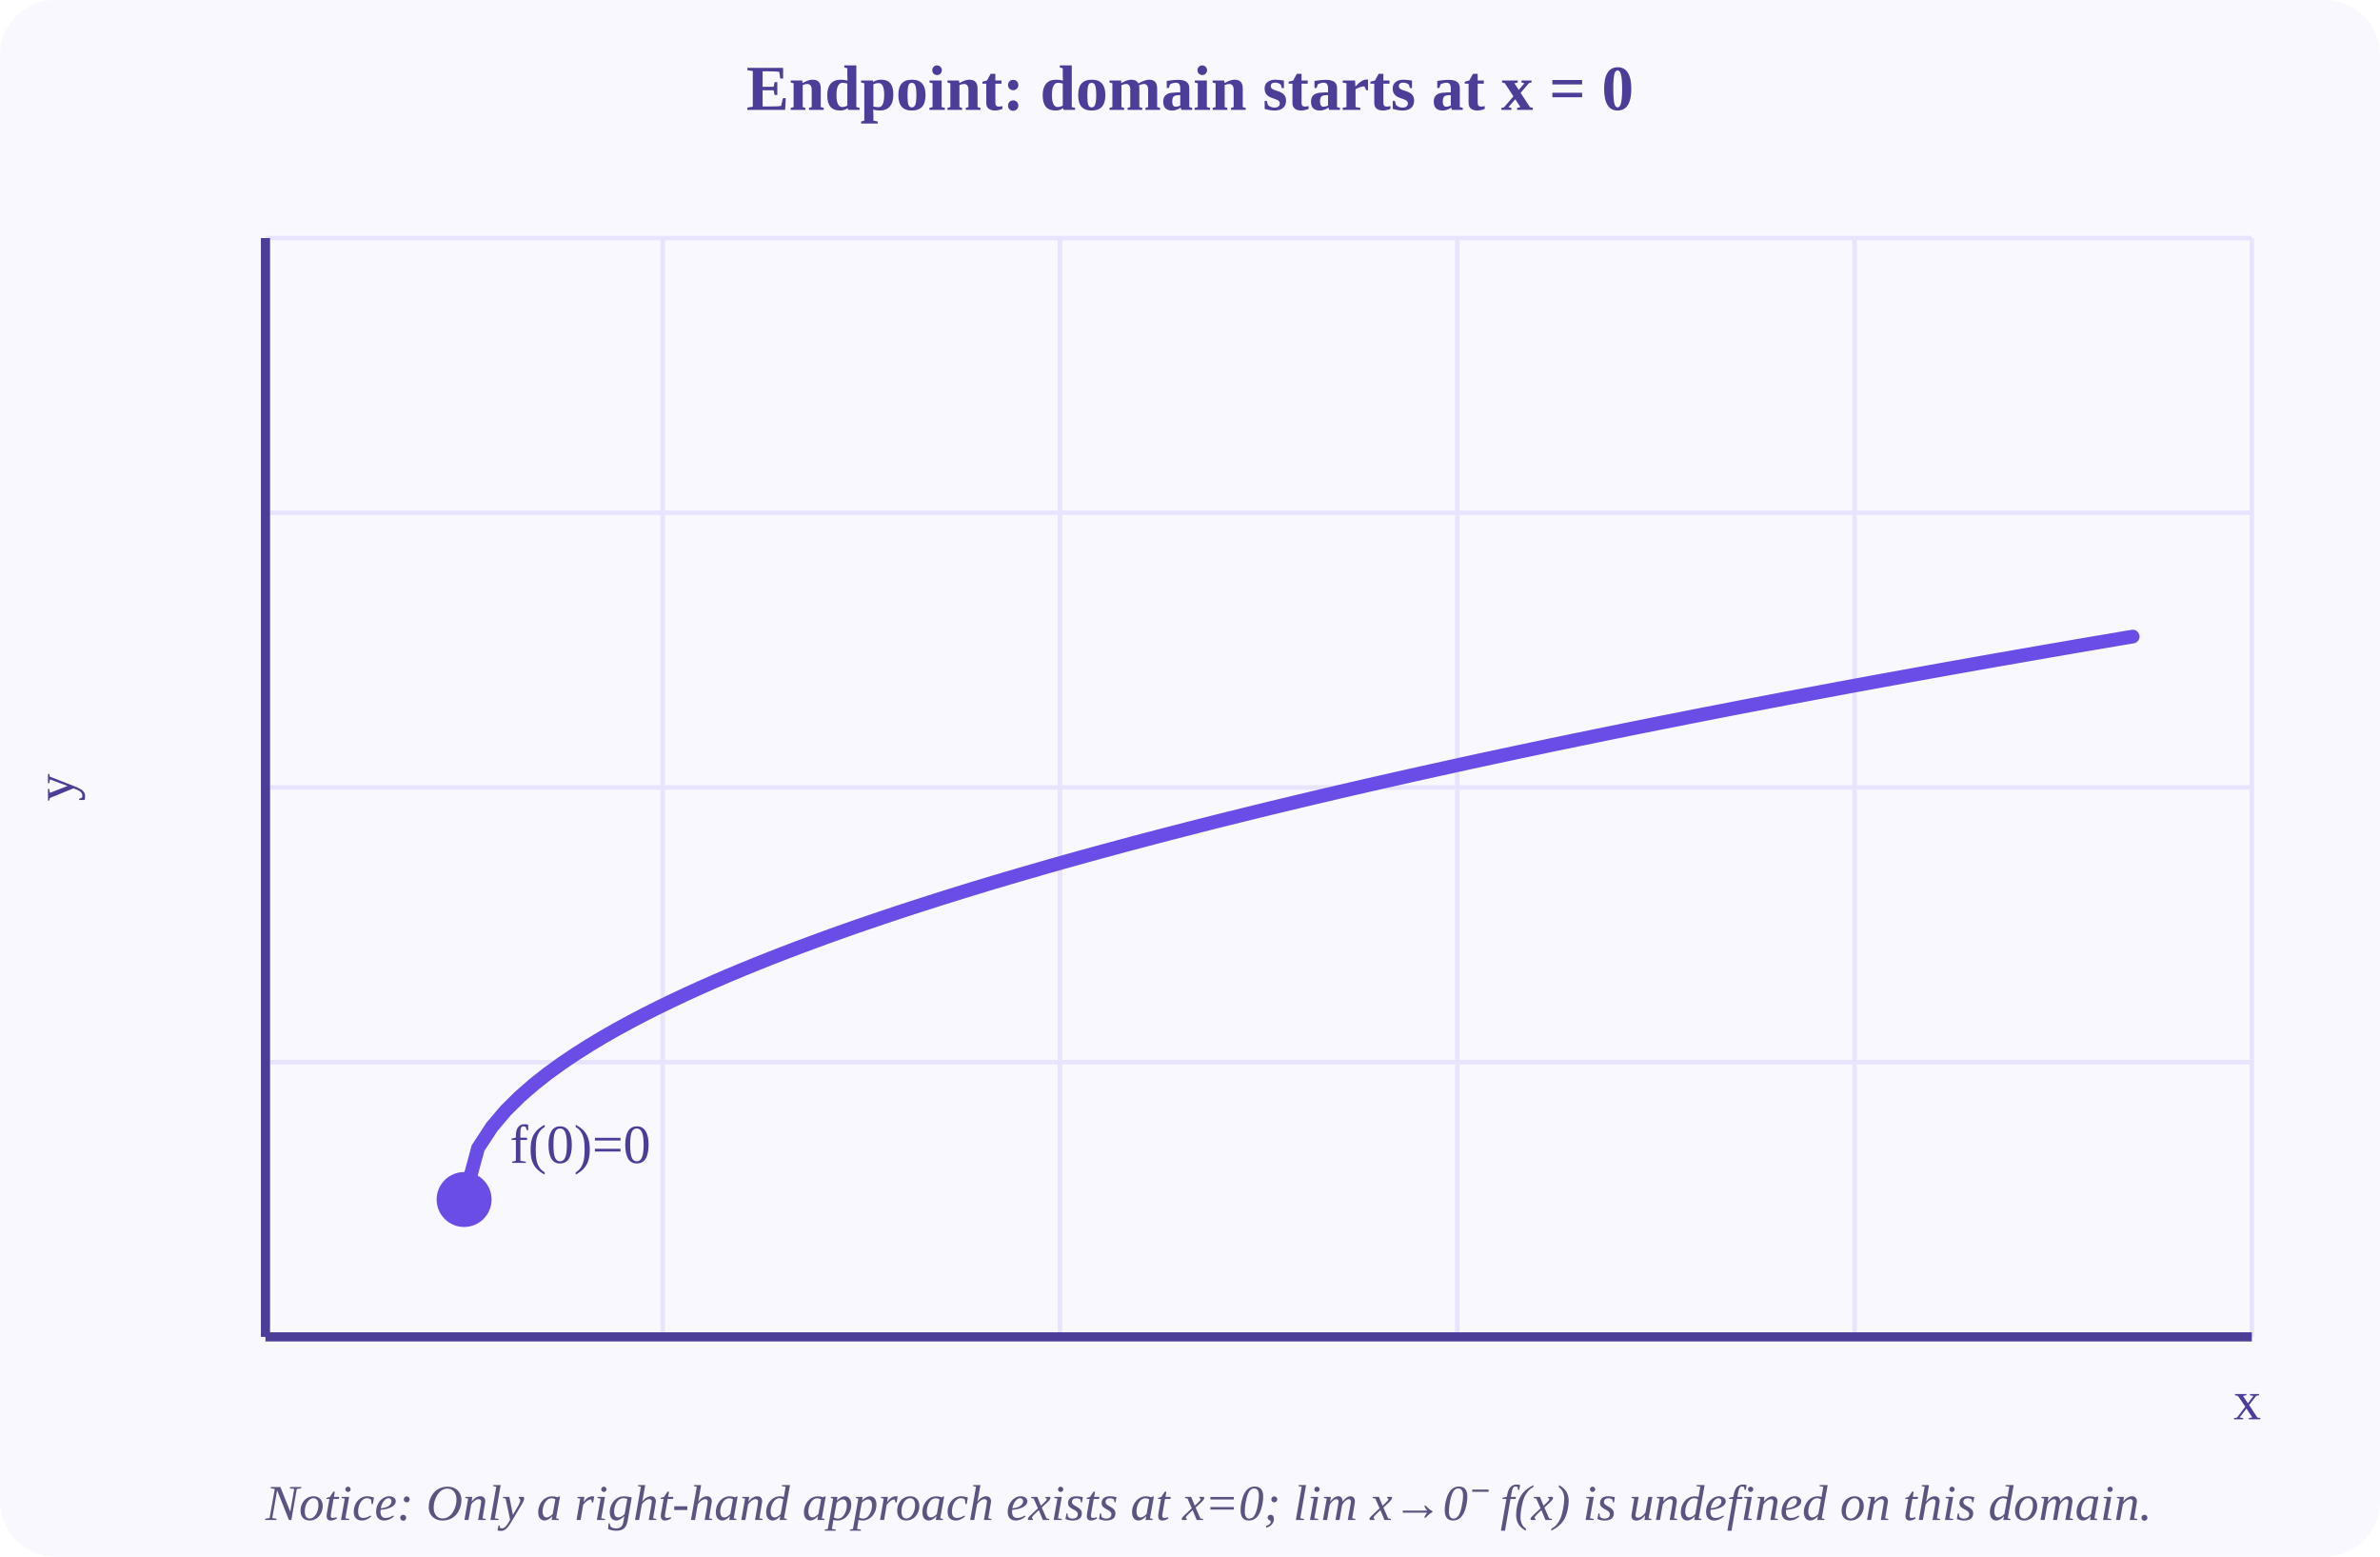
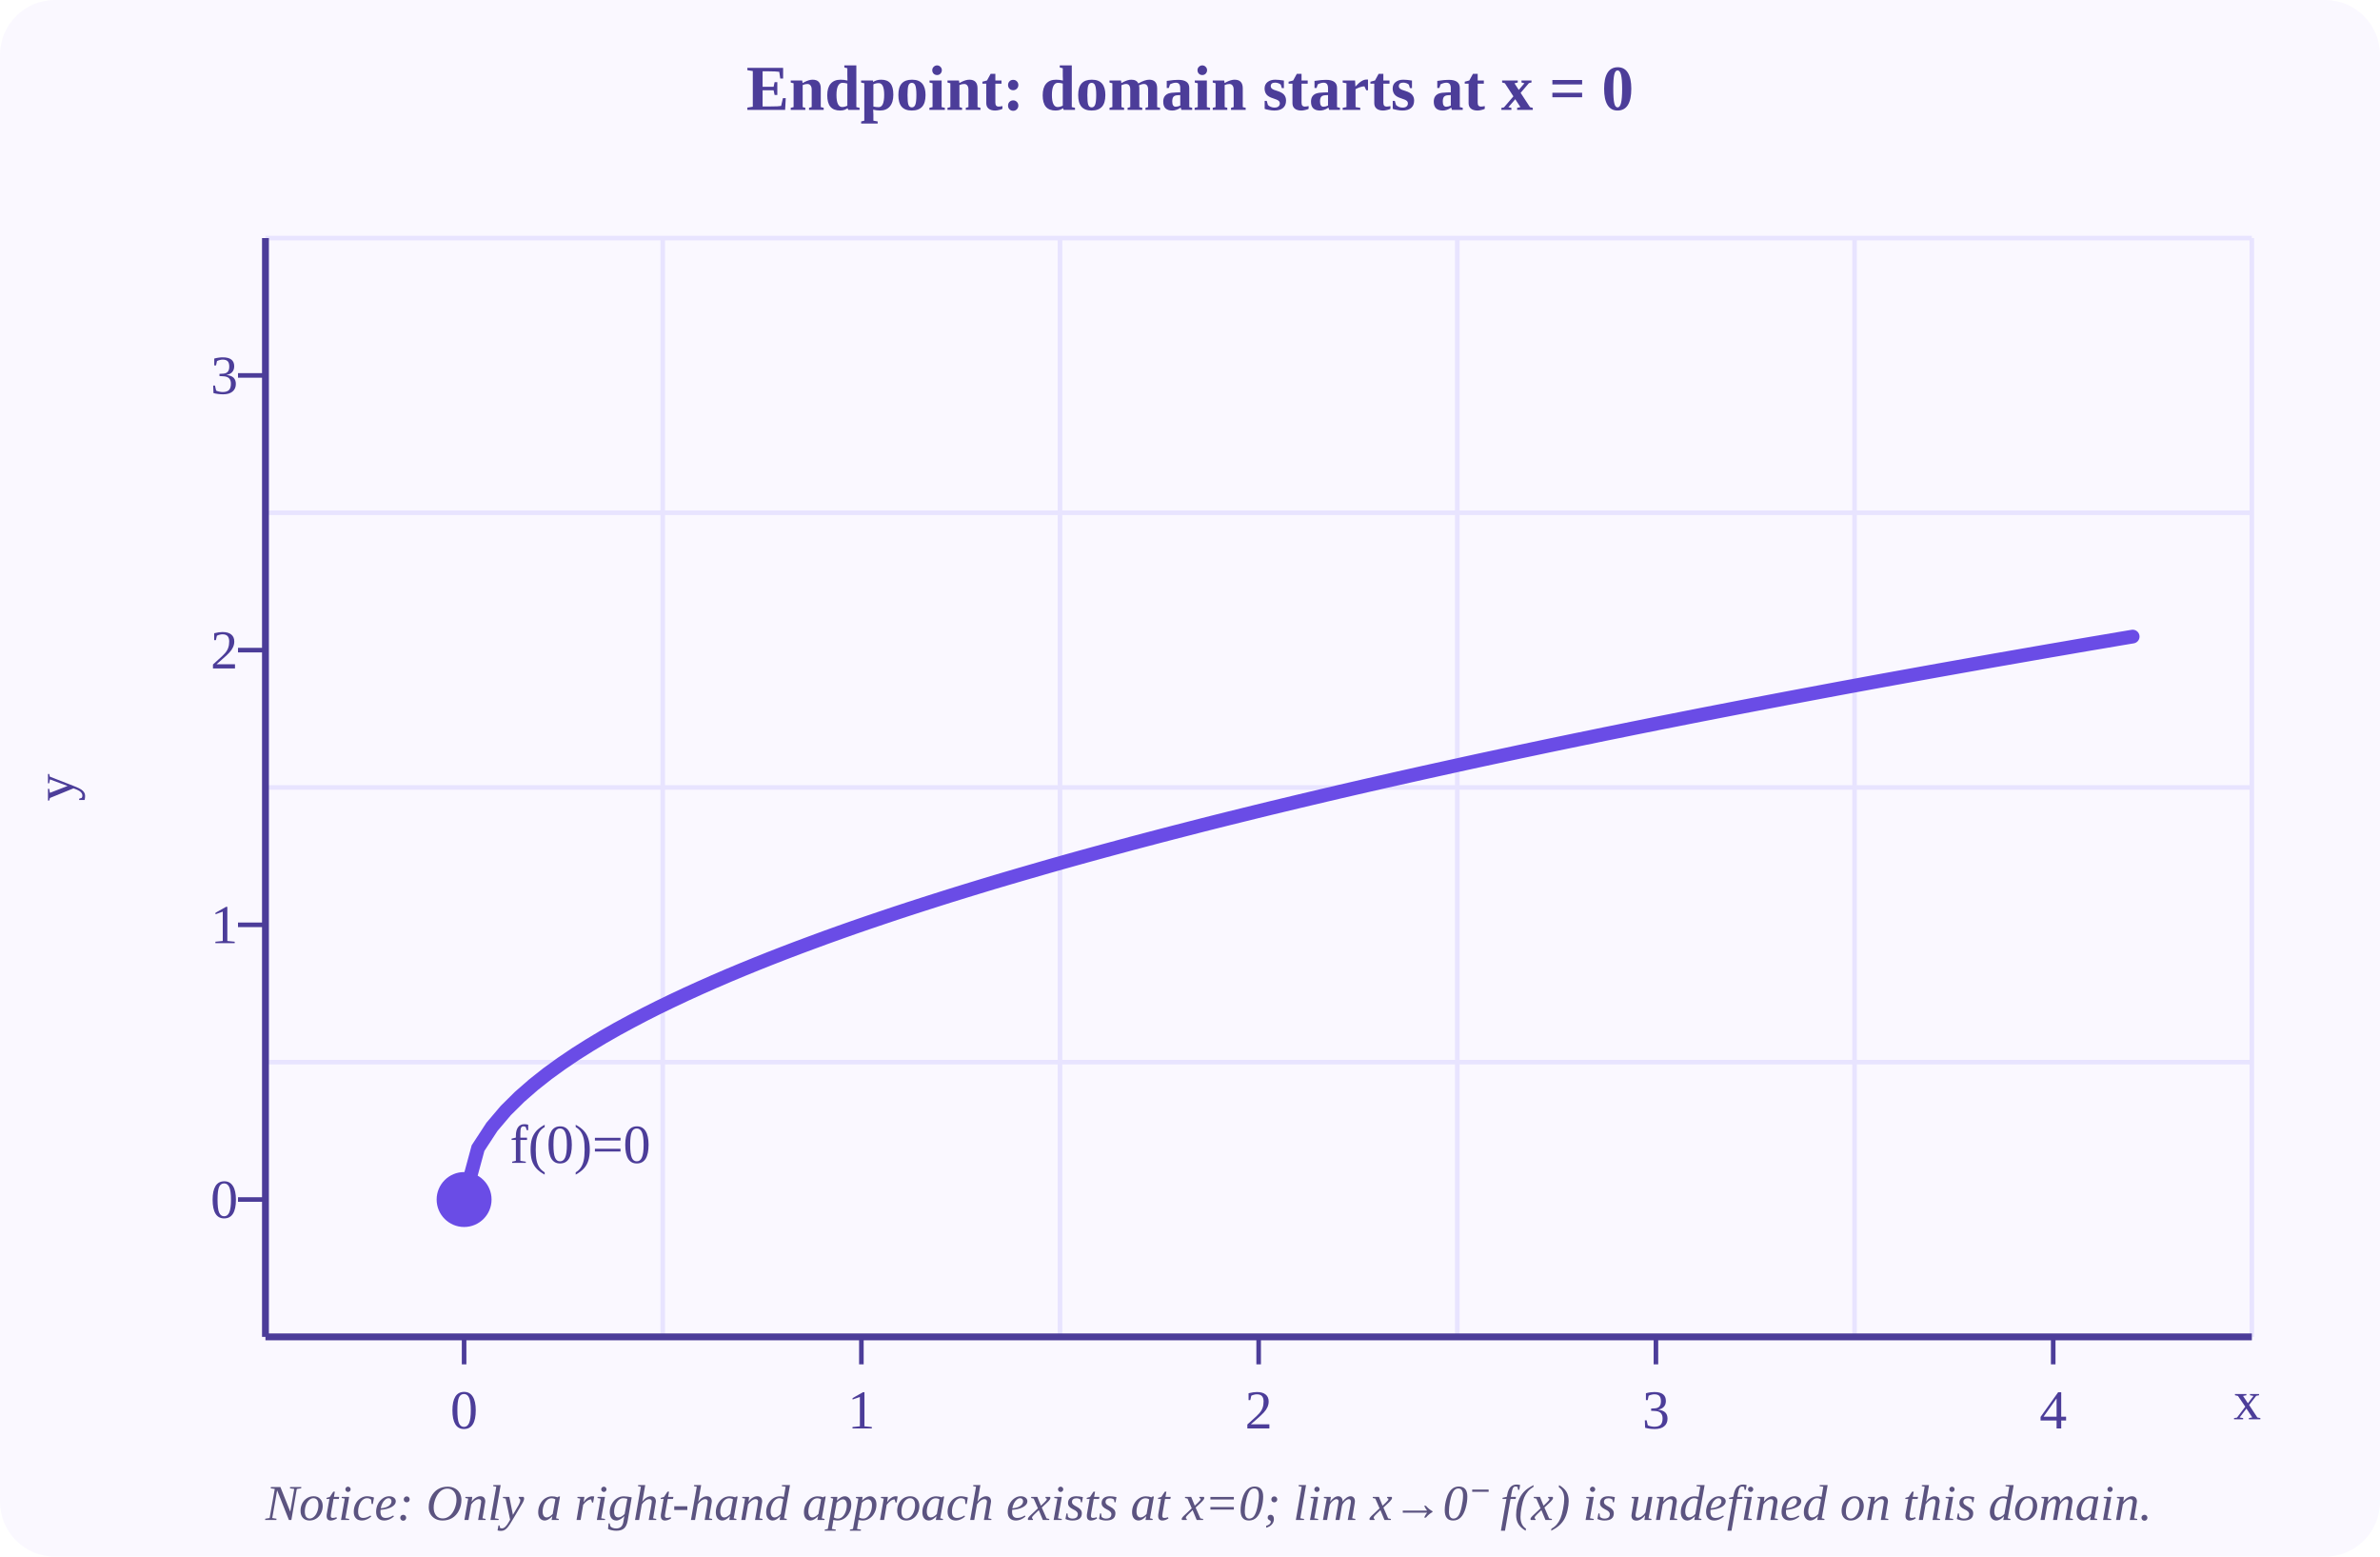
<svg xmlns="http://www.w3.org/2000/svg" viewBox="0 0 520 340" role="img" aria-label="Endpoint: domain starts at x = 0" class="ap-graph-svg">
  <rect width="520" height="340" fill="#faf8ff" rx="12" />
  <text x="260.0" y="24" text-anchor="middle" font-size="14" font-weight="700" fill="#4c3d99">Endpoint: domain starts at x = 0</text>
  <line x1="58.0" y1="52" x2="58.0" y2="292" stroke="#e8e4ff" stroke-width="1" />
  <line x1="144.8" y1="52" x2="144.8" y2="292" stroke="#e8e4ff" stroke-width="1" />
  <line x1="231.6" y1="52" x2="231.6" y2="292" stroke="#e8e4ff" stroke-width="1" />
  <line x1="318.4" y1="52" x2="318.4" y2="292" stroke="#e8e4ff" stroke-width="1" />
  <line x1="405.2" y1="52" x2="405.2" y2="292" stroke="#e8e4ff" stroke-width="1" />
  <line x1="492.0" y1="52" x2="492.0" y2="292" stroke="#e8e4ff" stroke-width="1" />
  <line x1="58" y1="52.0" x2="492" y2="52.0" stroke="#e8e4ff" stroke-width="1" />
  <line x1="58" y1="112.0" x2="492" y2="112.0" stroke="#e8e4ff" stroke-width="1" />
  <line x1="58" y1="172.0" x2="492" y2="172.0" stroke="#e8e4ff" stroke-width="1" />
  <line x1="58" y1="232.0" x2="492" y2="232.0" stroke="#e8e4ff" stroke-width="1" />
  <line x1="58" y1="292.0" x2="492" y2="292.0" stroke="#e8e4ff" stroke-width="1" />
-   <line x1="58" y1="292" x2="492" y2="292" stroke="#4c3d99" stroke-width="2" />
-   <line x1="58" y1="52" x2="58" y2="292" stroke="#4c3d99" stroke-width="2" />
+   <line x1="58" y1="292" x2="492" y2="292" stroke="#4c3d99" stroke-width="1.5" />
+   <line x1="58" y1="52" x2="58" y2="292" stroke="#4c3d99" stroke-width="1.5" />
+   <line x1="101.4" y1="292.0" x2="101.4" y2="298.0" stroke="#4c3d99" stroke-width="1" />
+   <text x="101.4" y="312.0" text-anchor="middle" font-size="12" fill="#4c3d99">0</text>
+   <line x1="188.2" y1="292.0" x2="188.2" y2="298.0" stroke="#4c3d99" stroke-width="1" />
+   <text x="188.2" y="312.0" text-anchor="middle" font-size="12" fill="#4c3d99">1</text>
+   <line x1="275.0" y1="292.0" x2="275.0" y2="298.0" stroke="#4c3d99" stroke-width="1" />
+   <text x="275.0" y="312.0" text-anchor="middle" font-size="12" fill="#4c3d99">2</text>
+   <line x1="361.8" y1="292.0" x2="361.8" y2="298.0" stroke="#4c3d99" stroke-width="1" />
+   <text x="361.8" y="312.0" text-anchor="middle" font-size="12" fill="#4c3d99">3</text>
+   <line x1="448.6" y1="292.0" x2="448.6" y2="298.0" stroke="#4c3d99" stroke-width="1" />
+   <text x="448.6" y="312.0" text-anchor="middle" font-size="12" fill="#4c3d99">4</text>
+   <line x1="52.0" y1="262.0" x2="58.0" y2="262.0" stroke="#4c3d99" stroke-width="1" />
+   <text x="52.0" y="266.0" text-anchor="end" font-size="12" fill="#4c3d99">0</text>
+   <line x1="52.0" y1="202.0" x2="58.0" y2="202.0" stroke="#4c3d99" stroke-width="1" />
+   <text x="52.0" y="206.0" text-anchor="end" font-size="12" fill="#4c3d99">1</text>
+   <line x1="52.0" y1="142.0" x2="58.0" y2="142.0" stroke="#4c3d99" stroke-width="1" />
+   <text x="52.0" y="146.0" text-anchor="end" font-size="12" fill="#4c3d99">2</text>
+   <line x1="52.0" y1="82.0" x2="58.0" y2="82.0" stroke="#4c3d99" stroke-width="1" />
+   <text x="52.0" y="86.0" text-anchor="end" font-size="12" fill="#4c3d99">3</text>
  <text x="494.0" y="310.0" text-anchor="end" font-size="12" fill="#4c3d99">x</text>
  <text x="16" y="172.0" text-anchor="middle" font-size="12" fill="#4c3d99" transform="rotate(-90 16 172.0)">y</text>
  <polyline points="101.40,262.00 104.44,250.78 107.48,246.13 110.51,242.56 113.55,239.55 116.59,236.90 119.63,234.50 122.67,232.30 125.70,230.25 128.74,228.33 131.78,226.50 134.82,224.77 137.86,223.12 140.89,221.53 143.93,220.00 146.97,218.53 150.01,217.10 153.05,215.72 156.08,214.38 159.12,213.07 162.16,211.80 165.20,210.56 168.24,209.35 171.27,208.17 174.31,207.01 177.35,205.88 180.39,204.76 183.43,203.67 186.46,202.60 189.50,201.55 192.54,200.52 195.58,199.50 198.62,198.50 201.65,197.52 204.69,196.55 207.73,195.59 210.77,194.65 213.81,193.72 216.84,192.80 219.88,191.90 222.92,191.01 225.96,190.13 229.00,189.25 232.03,188.39 235.07,187.54 238.11,186.70 241.15,185.87 244.19,185.05 247.22,184.23 250.26,183.43 253.30,182.63 256.34,181.84 259.38,181.06 262.41,180.28 265.45,179.51 268.49,178.75 271.53,178.00 274.57,177.25 277.60,176.51 280.64,175.78 283.68,175.05 286.72,174.33 289.76,173.61 292.79,172.90 295.83,172.20 298.87,171.50 301.91,170.81 304.95,170.12 307.98,169.44 311.02,168.76 314.06,168.09 317.10,167.42 320.14,166.75 323.17,166.09 326.21,165.44 329.25,164.79 332.29,164.14 335.33,163.50 338.36,162.86 341.40,162.23 344.44,161.60 347.48,160.98 350.52,160.35 353.55,159.74 356.59,159.12 359.63,158.51 362.67,157.90 365.71,157.30 368.74,156.70 371.78,156.10 374.82,155.51 377.86,154.92 380.90,154.33 383.93,153.75 386.97,153.17 390.01,152.59 393.05,152.02 396.09,151.45 399.12,150.88 402.16,150.31 405.20,149.75 408.24,149.19 411.28,148.63 414.31,148.08 417.35,147.53 420.39,146.98 423.43,146.43 426.47,145.89 429.50,145.35 432.54,144.81 435.58,144.27 438.62,143.74 441.66,143.21 444.69,142.68 447.73,142.15 450.77,141.63 453.81,141.10 456.85,140.58 459.88,140.07 462.92,139.55 465.96,139.04" fill="none" stroke="#6a4ce6" stroke-width="3" stroke-linecap="round" />
  <circle cx="101.4" cy="262.0" r="6" fill="#6a4ce6" />
  <text x="111.4" y="254.0" font-size="12" fill="#4c3d99">f(0)=0</text>
  <text x="58" y="332" font-size="11" fill="#5b5380" font-style="italic">Notice: Only a right-hand approach exists at x=0; lim x→0⁻ f(x) is undefined on this domain.</text>
</svg>
